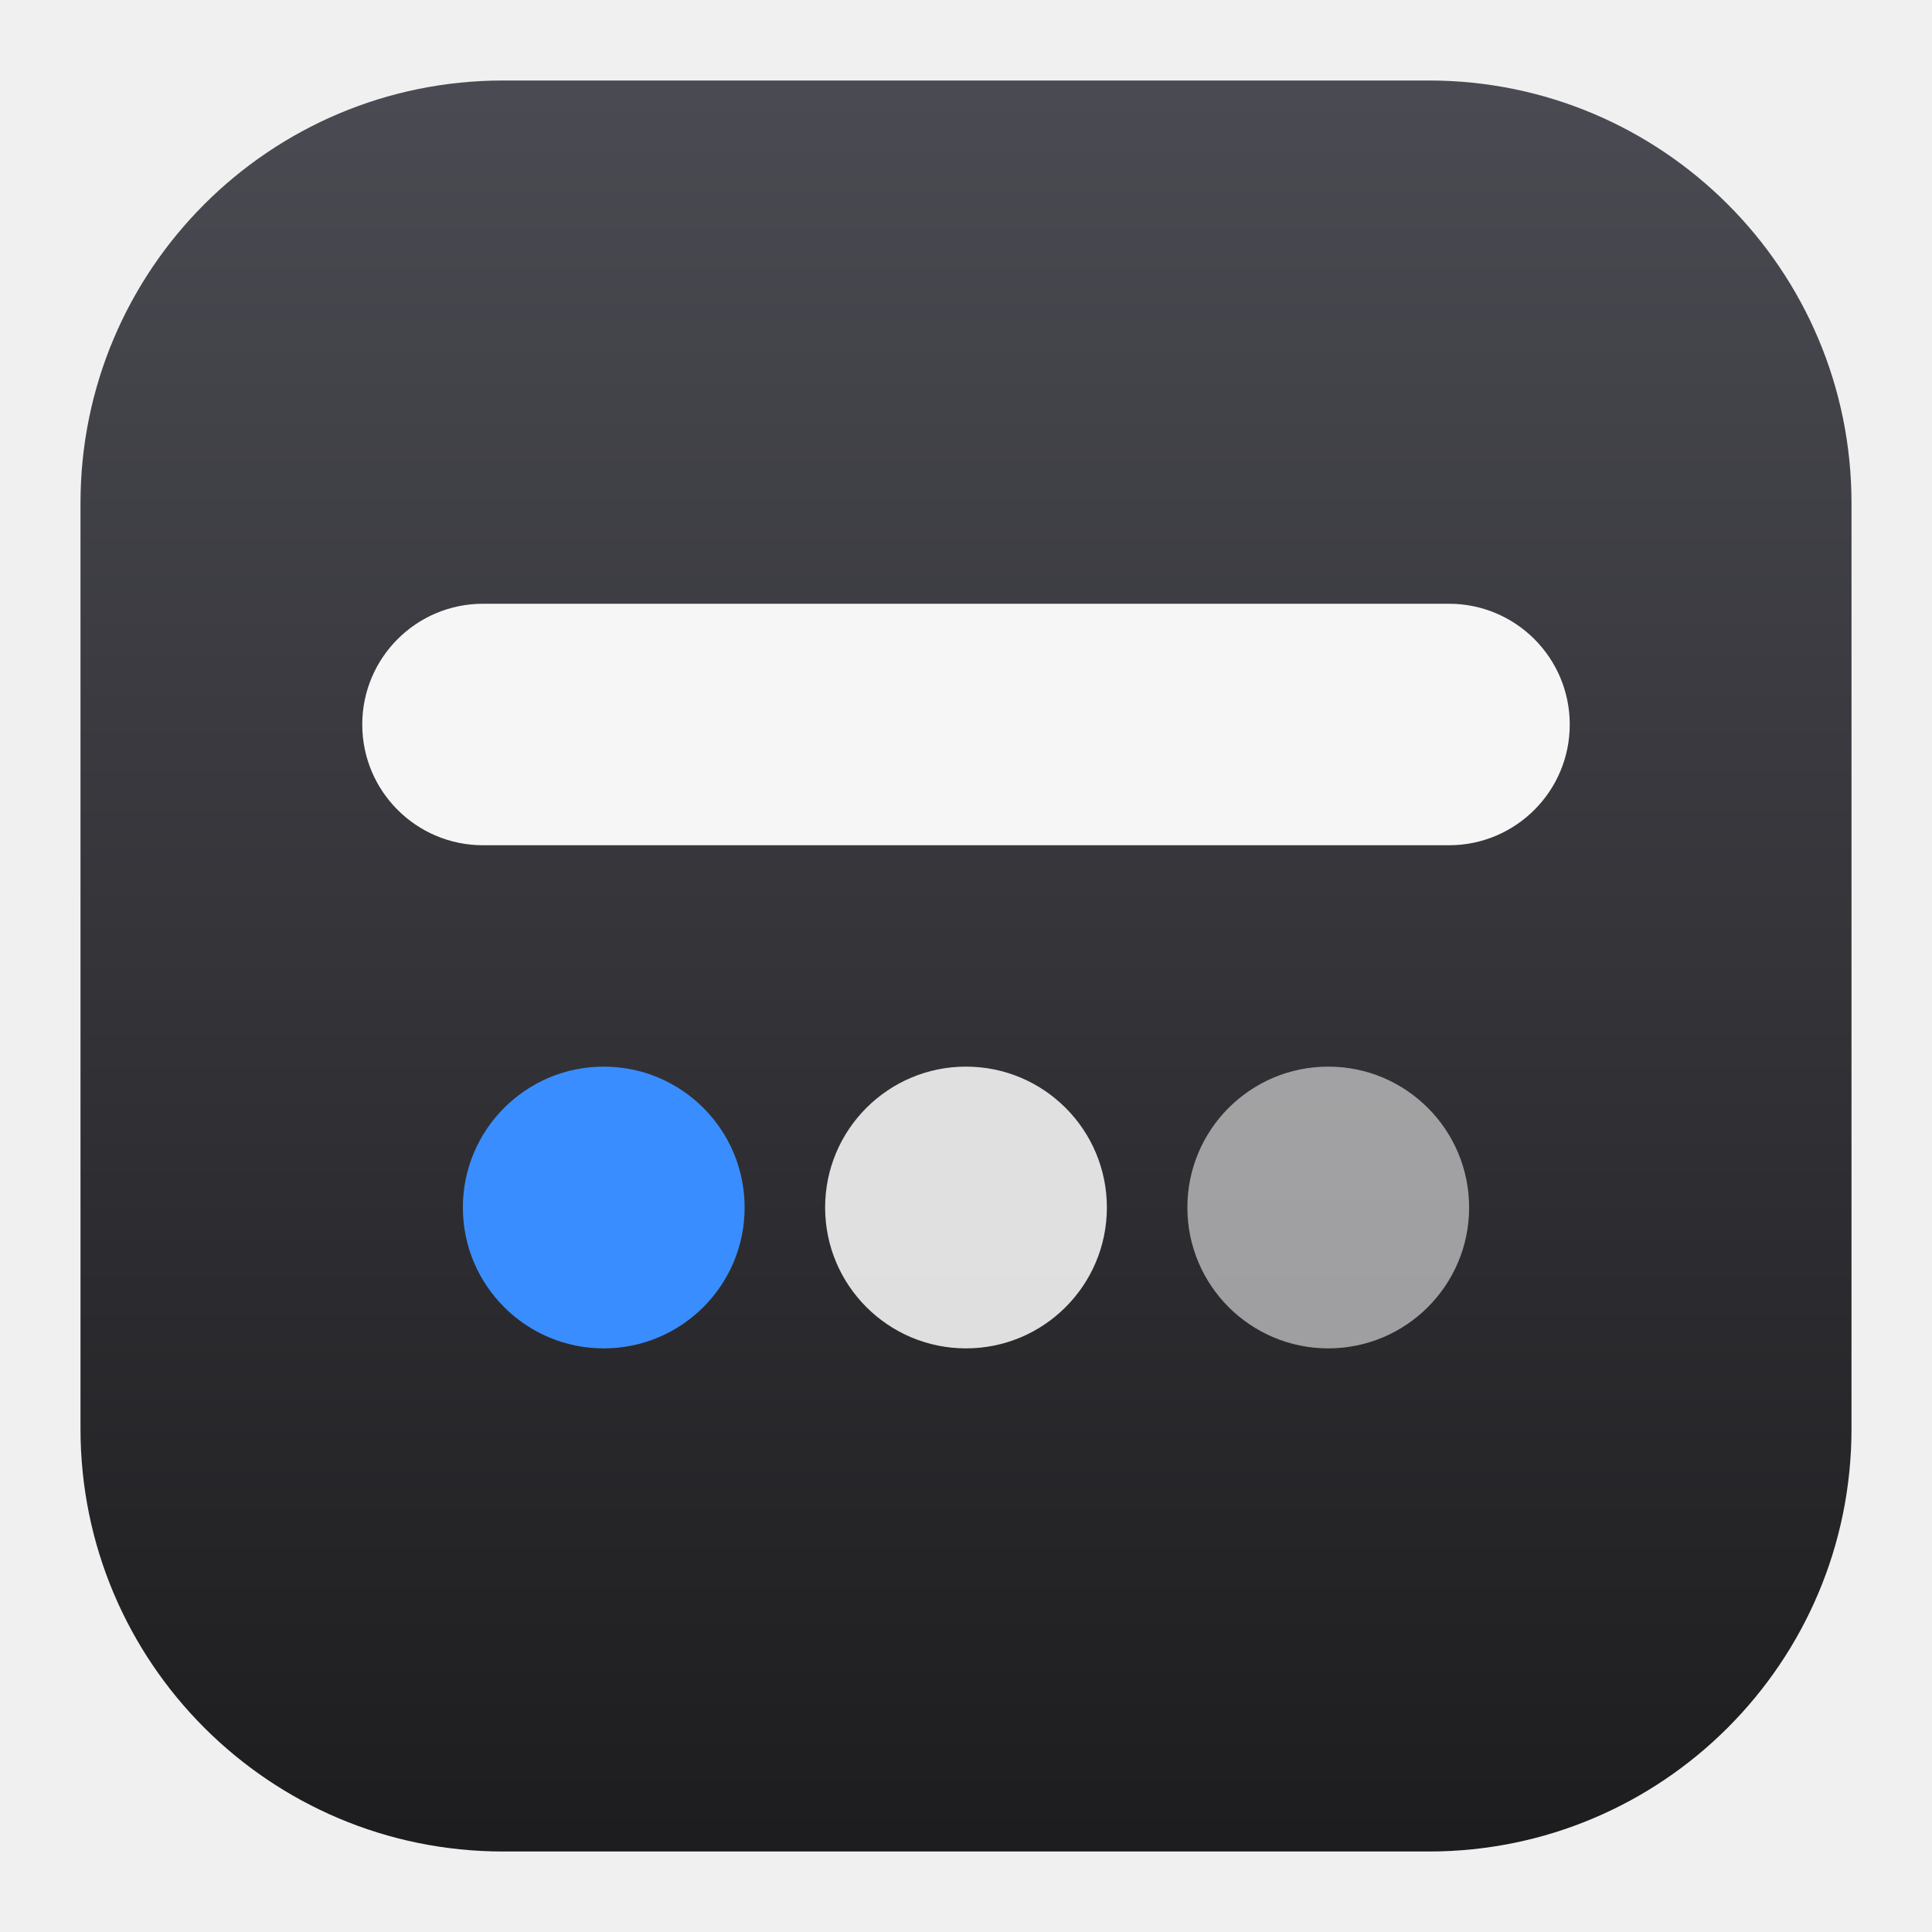
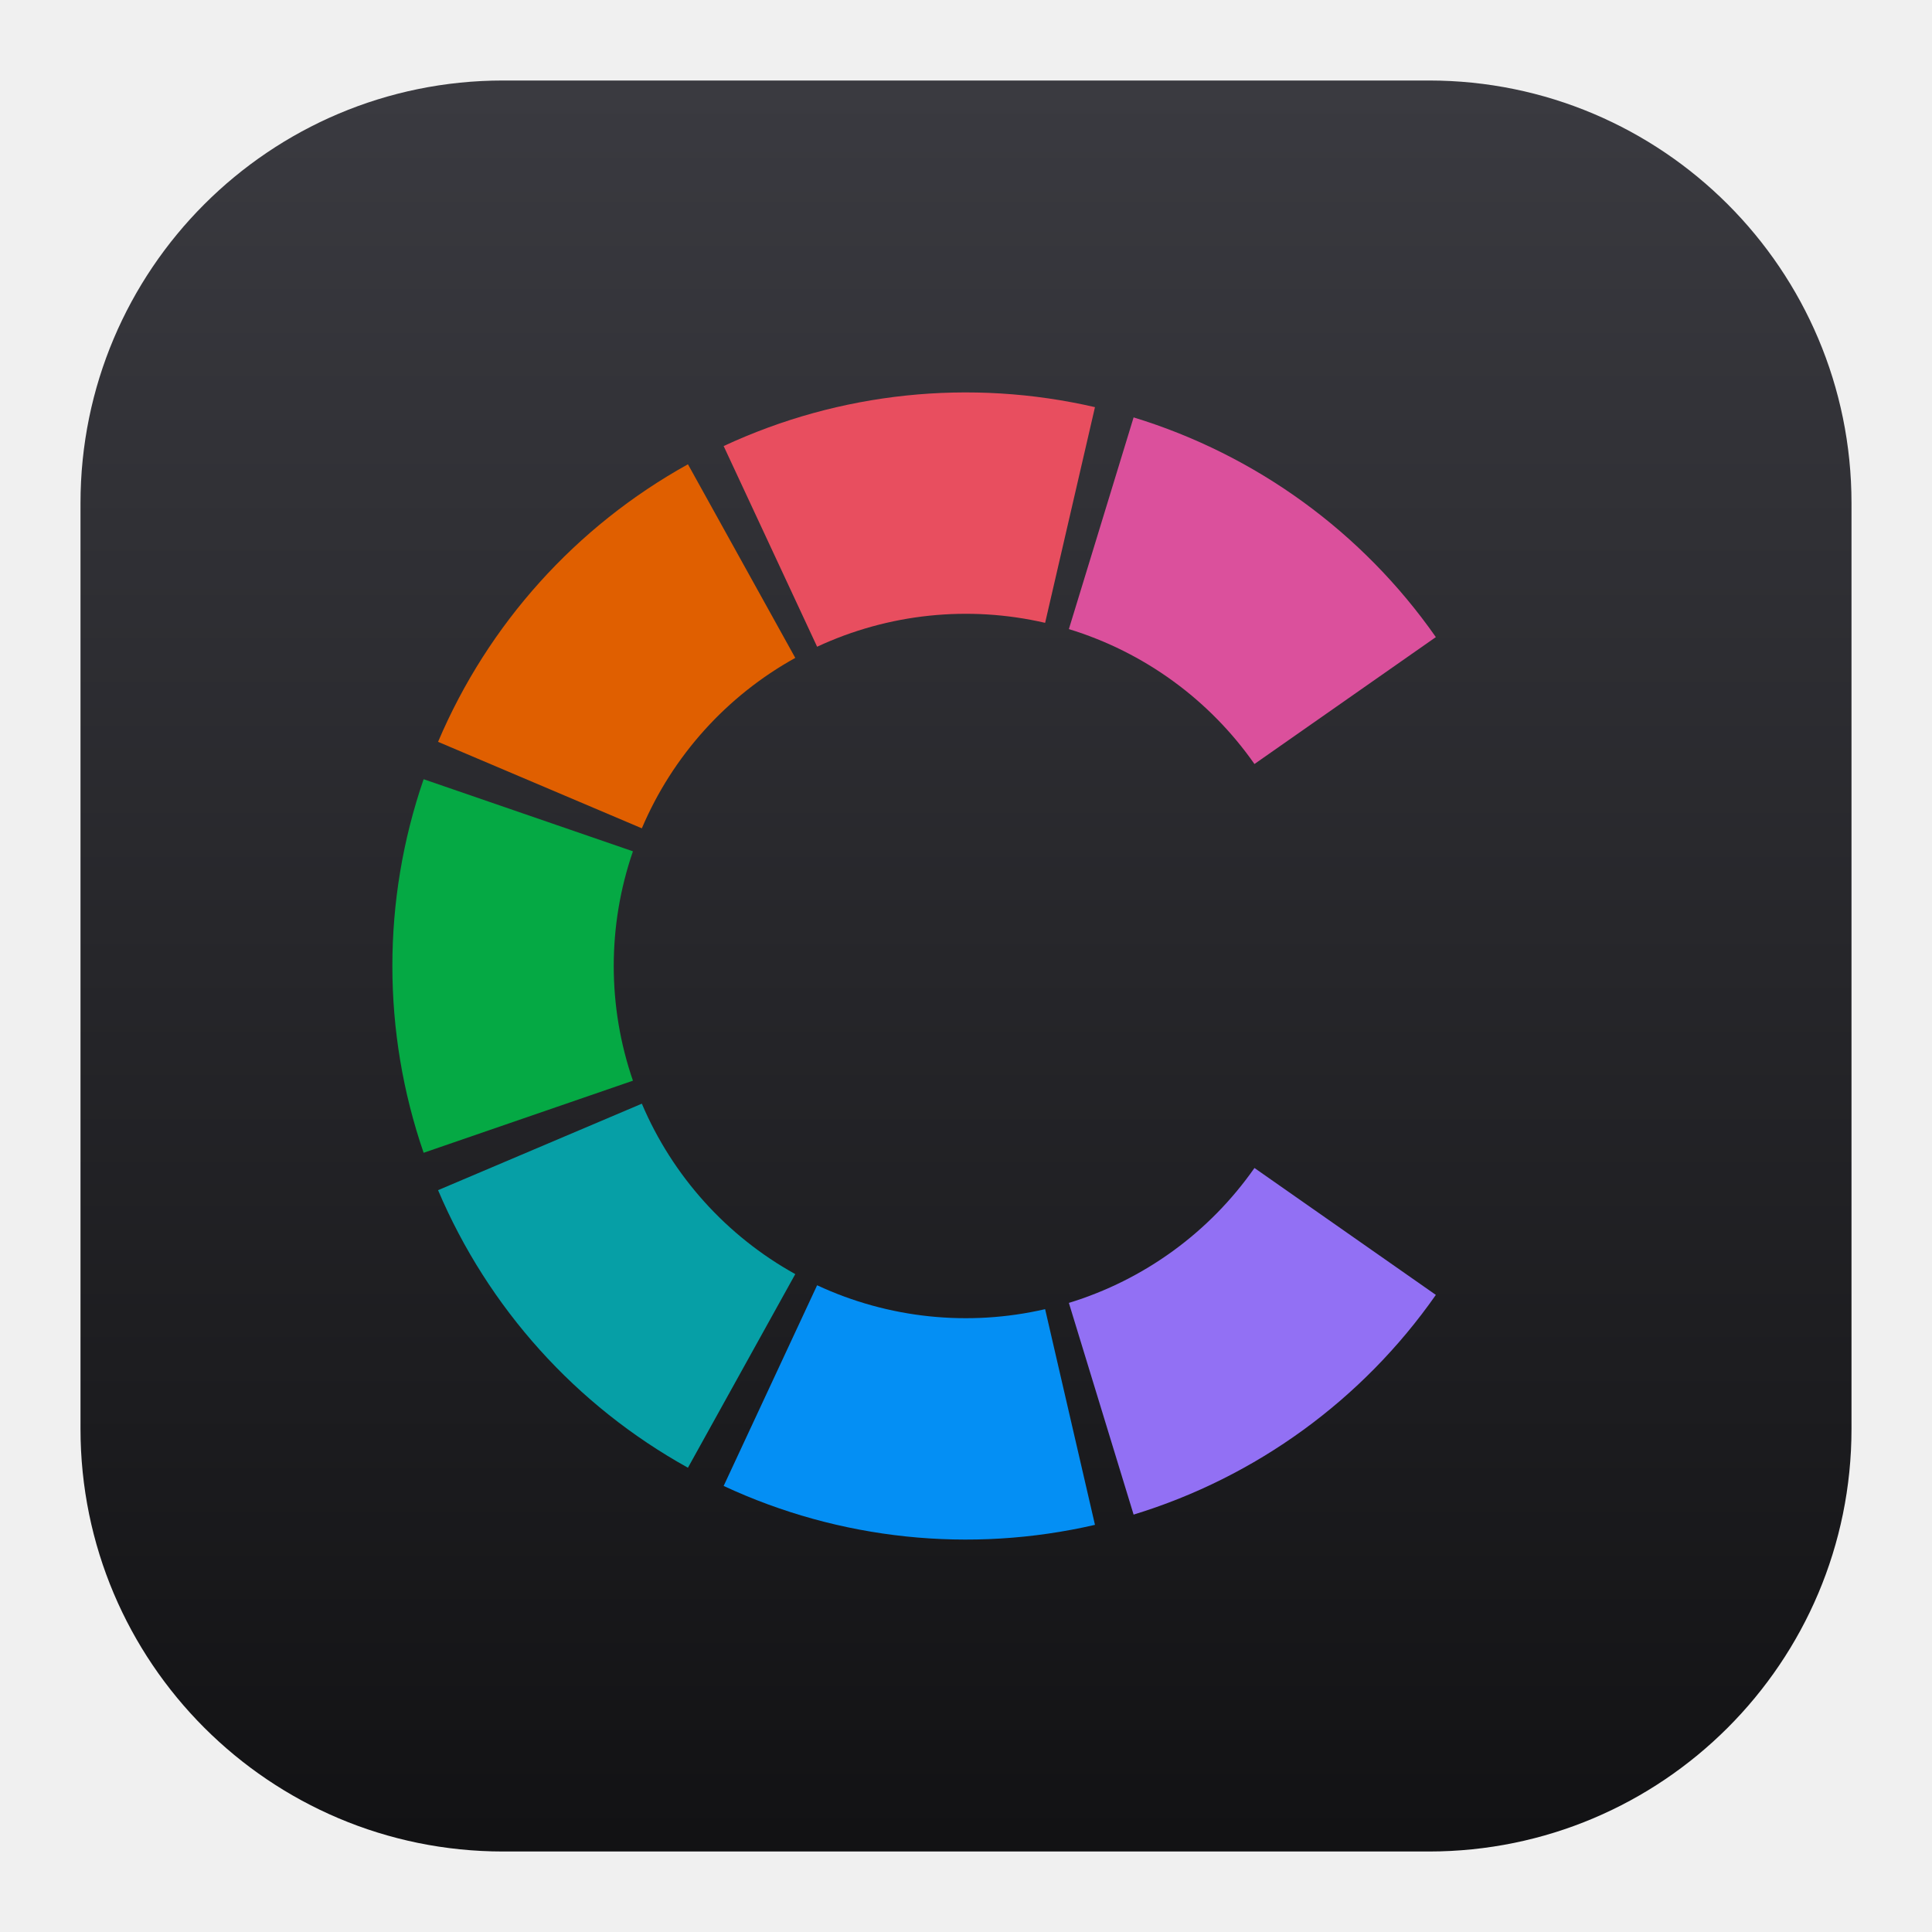
<svg xmlns="http://www.w3.org/2000/svg" viewBox="0 0 96 96">
  <defs>
    <linearGradient id="g" x1="0" y1="0" x2="0" y2="1">
-       <stop offset="0" stop-color="#4a4a52" />
-       <stop offset="1" stop-color="#1d1d1f" />
+       <stop offset="0" stop-color="#3a3a40" />
+       <stop offset="1" stop-color="#121214" />
    </linearGradient>
  </defs>
  <rect x="4" y="4" width="88" height="88" rx="21" fill="url(#g)" />
-   <rect x="18" y="30" width="60" height="12" rx="6" fill="#fff" opacity=".95" />
-   <circle cx="30" cy="60" r="7" fill="#3a8dff" />
-   <circle cx="48" cy="60" r="7" fill="#fff" opacity=".85" />
-   <circle cx="66" cy="60" r="7" fill="#fff" opacity=".55" />
+   <g fill="none" stroke-width="11" stroke-linecap="butt">
+     <path d="M66.84 34.81A23 23 0 0 0 54.72 26.00" stroke="#db509c" />
+     <path d="M53.17 25.59A23 23 0 0 0 38.28 27.15" stroke="#e84e5f" />
+     <path d="M36.85 27.88A23 23 0 0 0 26.83 39.01" stroke="#e05f00" />
+     <path d="M26.25 40.51A23 23 0 0 0 26.25 55.49" stroke="#05a944" />
+     <path d="M26.83 56.99A23 23 0 0 0 36.85 68.12" stroke="#069fa6" />
+     <path d="M38.28 68.85A23 23 0 0 0 53.17 70.41" stroke="#048ff4" />
+     <path d="M54.72 70.00A23 23 0 0 0 66.84 61.19" stroke="#9270f4" />
+   </g>
</svg>
